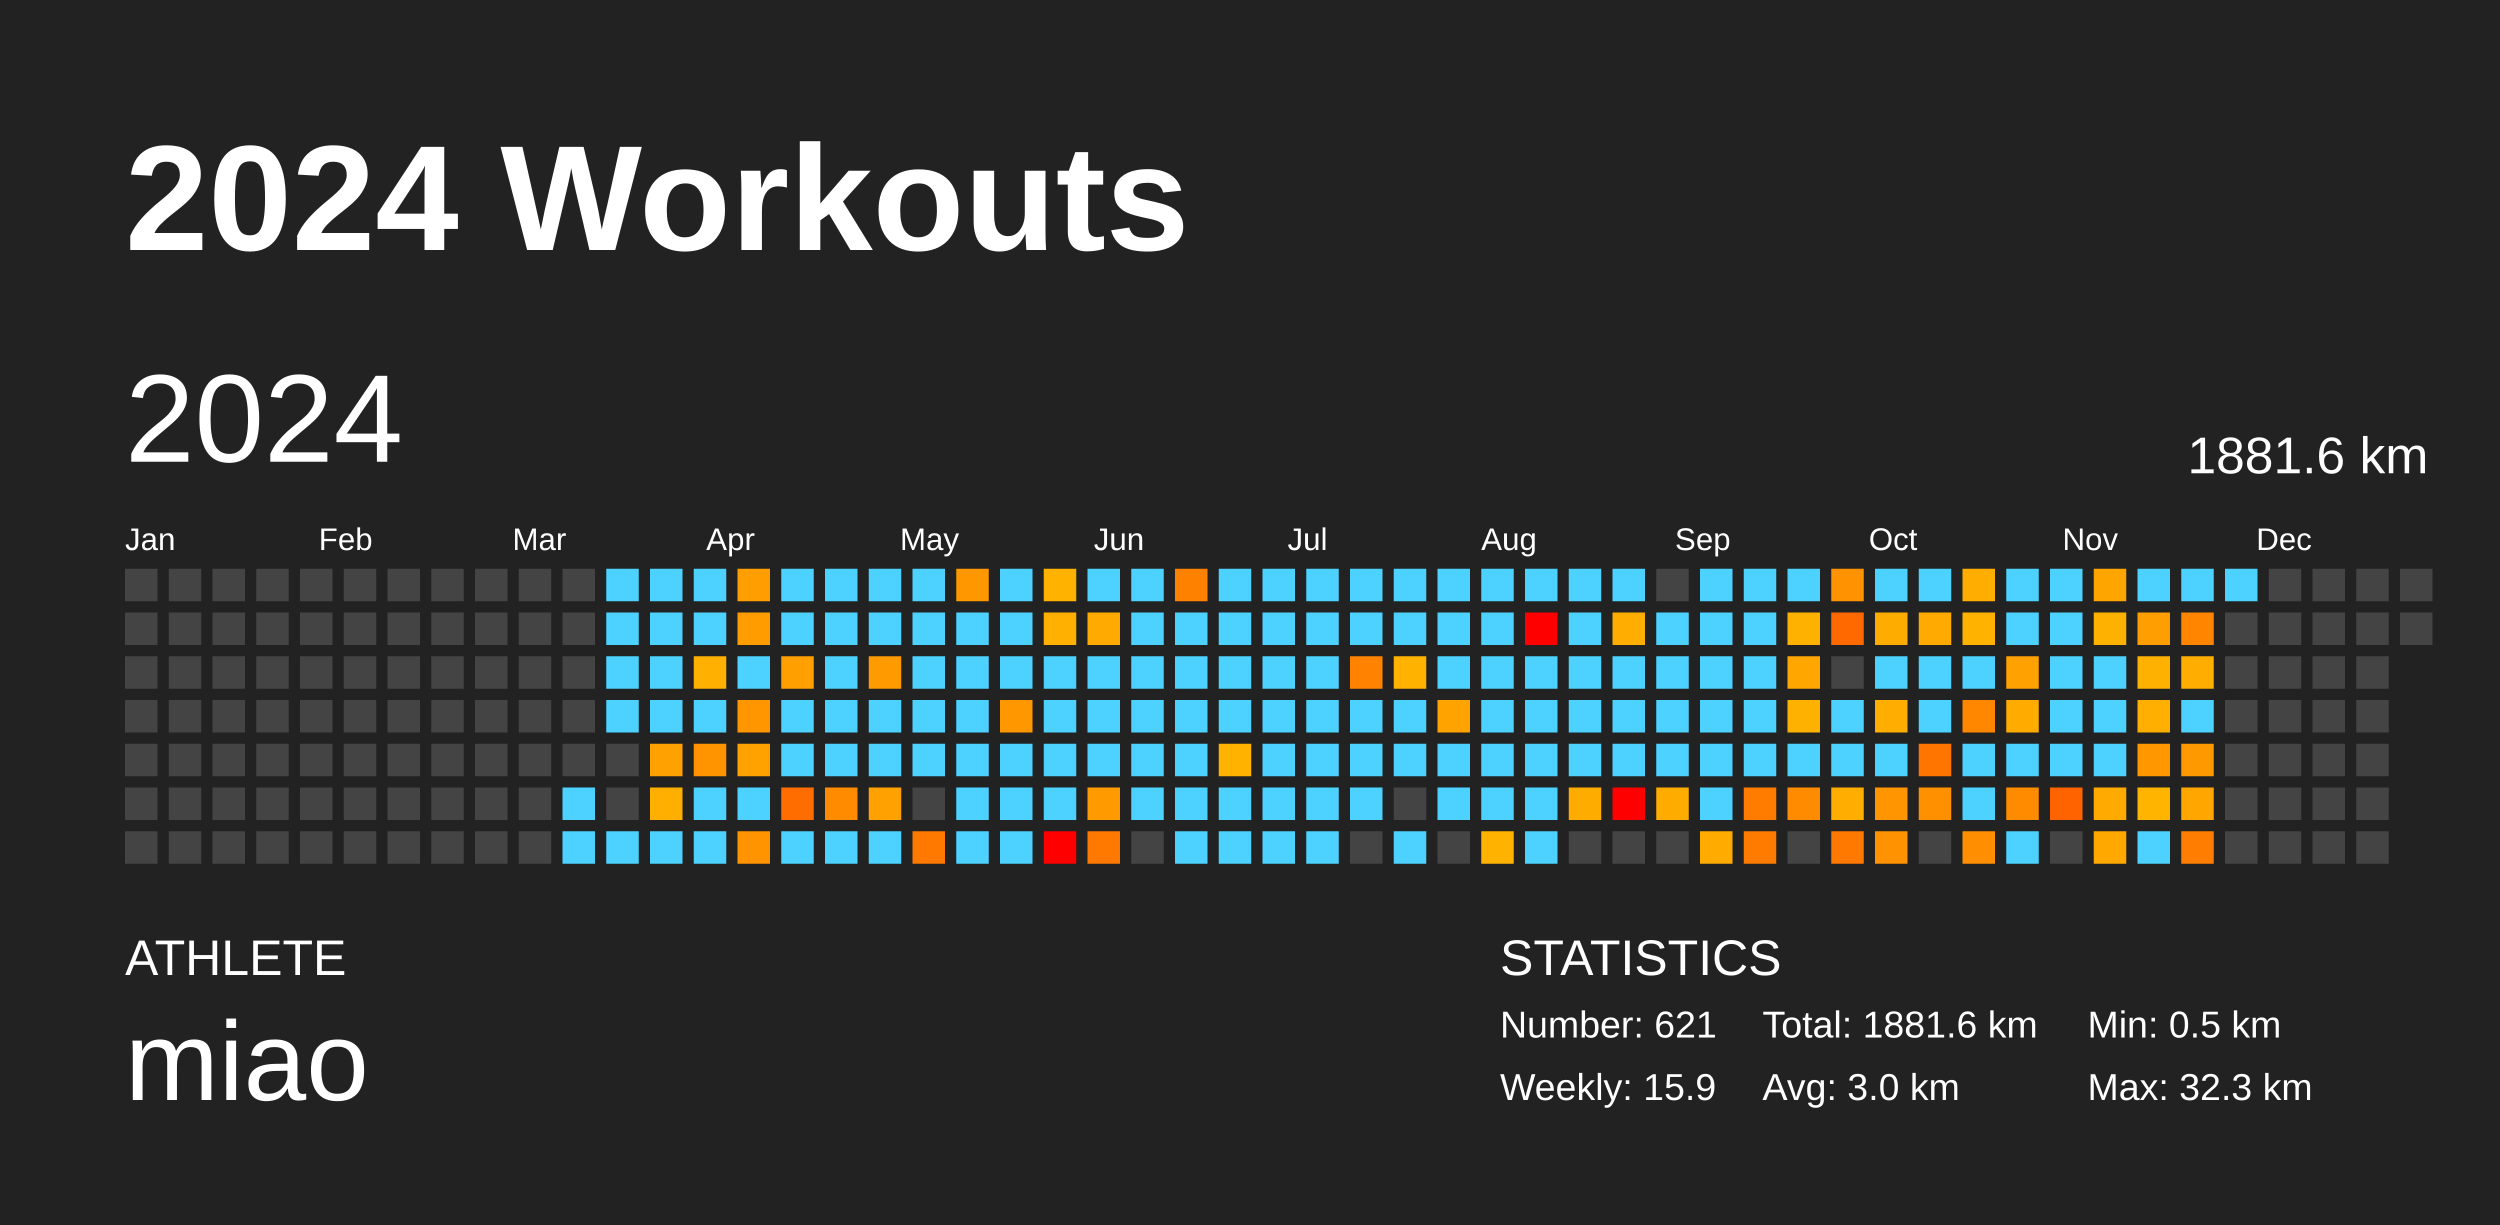
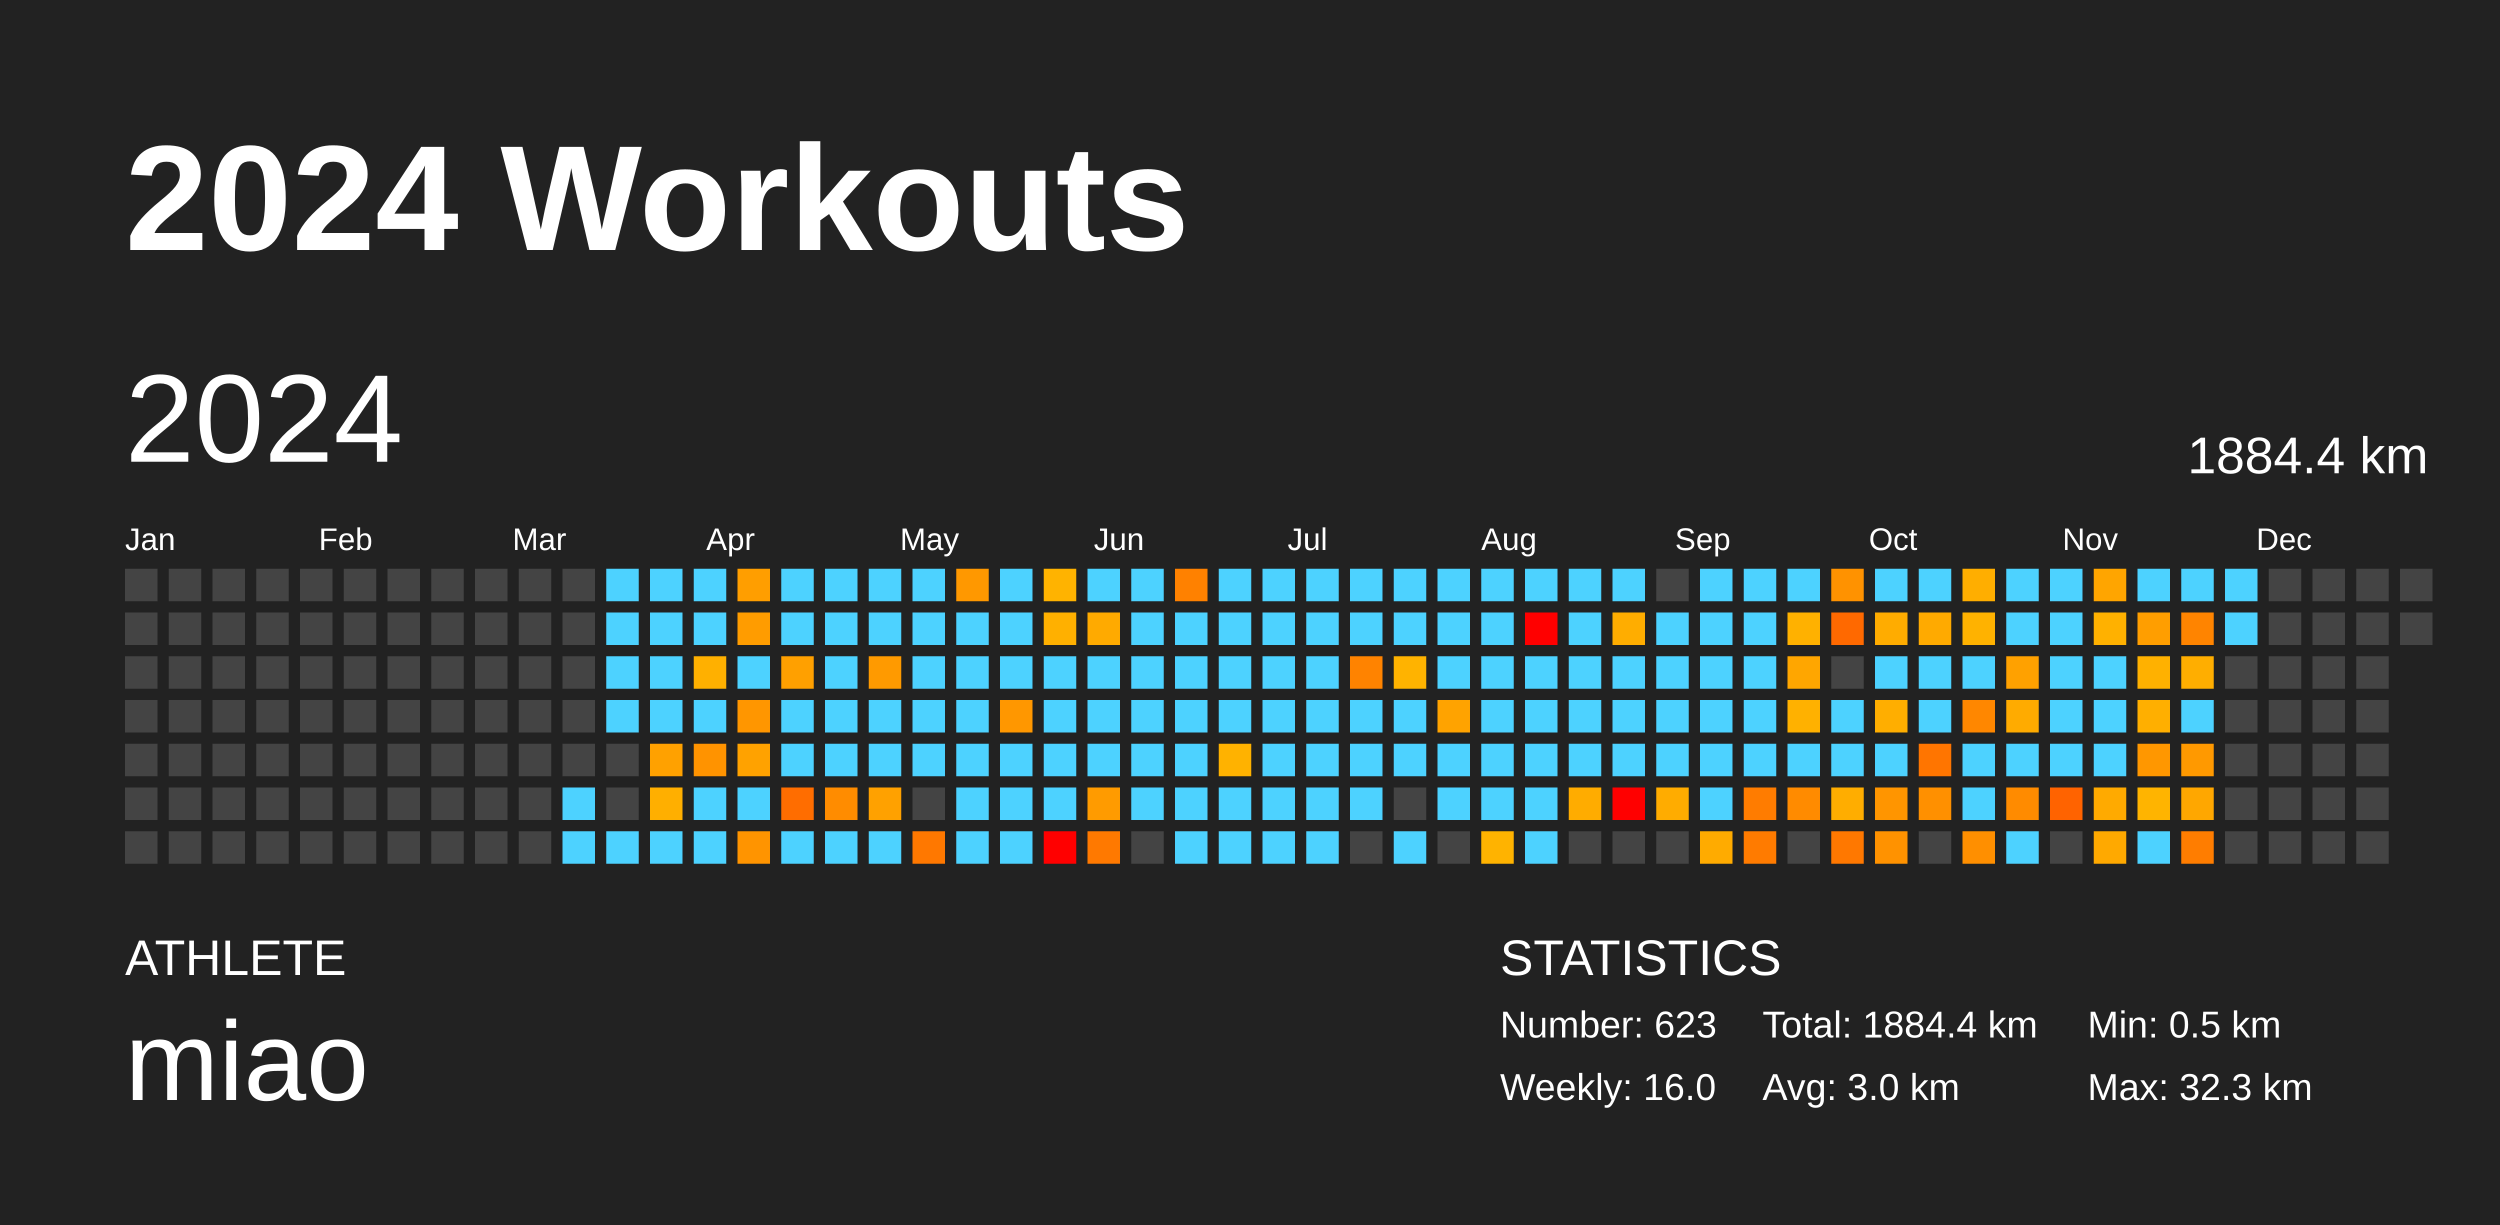
<svg xmlns="http://www.w3.org/2000/svg" baseProfile="full" height="98mm" version="1.1" viewBox="0,0,200,98" width="200mm">
  <defs />
  <rect fill="#222222" height="98" width="200" x="0" y="0" />
  <text fill="#FFFFFF" style="font-size:12px; font-family:Arial; font-weight:bold;" x="10" y="20">2024 Workouts</text>
  <text fill="#FFFFFF" style="font-size:4px; font-family:Arial" x="10" y="78">ATHLETE</text>
  <text fill="#FFFFFF" style="font-size:9px; font-family:Arial" x="10" y="88">miao</text>
  <text fill="#FFFFFF" style="font-size:4px; font-family:Arial" x="120" y="78">STATISTICS</text>
-   <text fill="#FFFFFF" style="font-size:3px; font-family:Arial" x="120" y="83">Number: 621</text>
-   <text fill="#FFFFFF" style="font-size:3px; font-family:Arial" x="120" y="88">Weekly: 15.9</text>
-   <text fill="#FFFFFF" style="font-size:3px; font-family:Arial" x="141" y="83">Total: 1881.6 km</text>
+   <text fill="#FFFFFF" style="font-size:3px; font-family:Arial" x="120" y="83">Number: 623</text>
+   <text fill="#FFFFFF" style="font-size:3px; font-family:Arial" x="120" y="88">Weekly: 16.0</text>
+   <text fill="#FFFFFF" style="font-size:3px; font-family:Arial" x="141" y="83">Total: 1884.4 km</text>
  <text fill="#FFFFFF" style="font-size:3px; font-family:Arial" x="141" y="88">Avg: 3.0 km</text>
  <text fill="#FFFFFF" style="font-size:3px; font-family:Arial" x="167" y="83">Min: 0.5 km</text>
  <text fill="#FFFFFF" style="font-size:3px; font-family:Arial" x="167" y="88">Max: 32.3 km</text>
  <text dominant-baseline="hanging" fill="#FFFFFF" style="font-size:10.0px; font-family:Arial;" x="10" y="30">2024</text>
-   <text dominant-baseline="hanging" fill="#FFFFFF" style="font-size:4.125px; font-family:Arial;" x="175" y="35">1881.6 km</text>
+   <text dominant-baseline="hanging" fill="#FFFFFF" style="font-size:4.125px; font-family:Arial;" x="175" y="35">1884.4 km</text>
  <text fill="#FFFFFF" style="font-size:2.5px; font-family:Arial" x="10.0" y="44">Jan</text>
  <text fill="#FFFFFF" style="font-size:2.5px; font-family:Arial" x="25.5" y="44">Feb</text>
  <text fill="#FFFFFF" style="font-size:2.5px; font-family:Arial" x="41.0" y="44">Mar</text>
  <text fill="#FFFFFF" style="font-size:2.5px; font-family:Arial" x="56.5" y="44">Apr</text>
  <text fill="#FFFFFF" style="font-size:2.5px; font-family:Arial" x="72.0" y="44">May</text>
  <text fill="#FFFFFF" style="font-size:2.5px; font-family:Arial" x="87.5" y="44">Jun</text>
  <text fill="#FFFFFF" style="font-size:2.5px; font-family:Arial" x="103.0" y="44">Jul</text>
  <text fill="#FFFFFF" style="font-size:2.5px; font-family:Arial" x="118.5" y="44">Aug</text>
  <text fill="#FFFFFF" style="font-size:2.5px; font-family:Arial" x="134.0" y="44">Sep</text>
  <text fill="#FFFFFF" style="font-size:2.5px; font-family:Arial" x="149.5" y="44">Oct</text>
  <text fill="#FFFFFF" style="font-size:2.5px; font-family:Arial" x="165.0" y="44">Nov</text>
  <text fill="#FFFFFF" style="font-size:2.5px; font-family:Arial" x="180.5" y="44">Dec</text>
  <rect fill="#444444" height="2.6" width="2.6" x="10.0" y="45.5" />
  <rect fill="#444444" height="2.6" width="2.6" x="10.0" y="49.0" />
  <rect fill="#444444" height="2.6" width="2.6" x="10.0" y="52.5" />
  <rect fill="#444444" height="2.6" width="2.6" x="10.0" y="56.0" />
  <rect fill="#444444" height="2.6" width="2.6" x="10.0" y="59.5" />
  <rect fill="#444444" height="2.6" width="2.6" x="10.0" y="63.0" />
  <rect fill="#444444" height="2.6" width="2.6" x="10.0" y="66.5" />
  <rect fill="#444444" height="2.6" width="2.6" x="13.5" y="45.5" />
  <rect fill="#444444" height="2.6" width="2.6" x="13.5" y="49.0" />
  <rect fill="#444444" height="2.6" width="2.6" x="13.5" y="52.5" />
  <rect fill="#444444" height="2.6" width="2.6" x="13.5" y="56.0" />
  <rect fill="#444444" height="2.6" width="2.6" x="13.5" y="59.5" />
  <rect fill="#444444" height="2.6" width="2.6" x="13.5" y="63.0" />
  <rect fill="#444444" height="2.6" width="2.6" x="13.5" y="66.5" />
  <rect fill="#444444" height="2.6" width="2.6" x="17.0" y="45.5" />
  <rect fill="#444444" height="2.6" width="2.6" x="17.0" y="49.0" />
  <rect fill="#444444" height="2.6" width="2.6" x="17.0" y="52.5" />
  <rect fill="#444444" height="2.6" width="2.6" x="17.0" y="56.0" />
  <rect fill="#444444" height="2.6" width="2.6" x="17.0" y="59.5" />
  <rect fill="#444444" height="2.6" width="2.6" x="17.0" y="63.0" />
  <rect fill="#444444" height="2.6" width="2.6" x="17.0" y="66.5" />
  <rect fill="#444444" height="2.6" width="2.6" x="20.5" y="45.5" />
  <rect fill="#444444" height="2.6" width="2.6" x="20.5" y="49.0" />
  <rect fill="#444444" height="2.6" width="2.6" x="20.5" y="52.5" />
  <rect fill="#444444" height="2.6" width="2.6" x="20.5" y="56.0" />
  <rect fill="#444444" height="2.6" width="2.6" x="20.5" y="59.5" />
  <rect fill="#444444" height="2.6" width="2.6" x="20.5" y="63.0" />
  <rect fill="#444444" height="2.6" width="2.6" x="20.5" y="66.5" />
  <rect fill="#444444" height="2.6" width="2.6" x="24.0" y="45.5" />
  <rect fill="#444444" height="2.6" width="2.6" x="24.0" y="49.0" />
  <rect fill="#444444" height="2.6" width="2.6" x="24.0" y="52.5" />
  <rect fill="#444444" height="2.6" width="2.6" x="24.0" y="56.0" />
  <rect fill="#444444" height="2.6" width="2.6" x="24.0" y="59.5" />
  <rect fill="#444444" height="2.6" width="2.6" x="24.0" y="63.0" />
  <rect fill="#444444" height="2.6" width="2.6" x="24.0" y="66.5" />
  <rect fill="#444444" height="2.6" width="2.6" x="27.5" y="45.5" />
  <rect fill="#444444" height="2.6" width="2.6" x="27.5" y="49.0" />
  <rect fill="#444444" height="2.6" width="2.6" x="27.5" y="52.5" />
  <rect fill="#444444" height="2.6" width="2.6" x="27.5" y="56.0" />
  <rect fill="#444444" height="2.6" width="2.6" x="27.5" y="59.5" />
  <rect fill="#444444" height="2.6" width="2.6" x="27.5" y="63.0" />
  <rect fill="#444444" height="2.6" width="2.6" x="27.5" y="66.5" />
  <rect fill="#444444" height="2.6" width="2.6" x="31.0" y="45.5" />
  <rect fill="#444444" height="2.6" width="2.6" x="31.0" y="49.0" />
  <rect fill="#444444" height="2.6" width="2.6" x="31.0" y="52.5" />
  <rect fill="#444444" height="2.6" width="2.6" x="31.0" y="56.0" />
  <rect fill="#444444" height="2.6" width="2.6" x="31.0" y="59.5" />
  <rect fill="#444444" height="2.6" width="2.6" x="31.0" y="63.0" />
  <rect fill="#444444" height="2.6" width="2.6" x="31.0" y="66.5" />
  <rect fill="#444444" height="2.6" width="2.6" x="34.5" y="45.5" />
  <rect fill="#444444" height="2.6" width="2.6" x="34.5" y="49.0" />
  <rect fill="#444444" height="2.6" width="2.6" x="34.5" y="52.5" />
  <rect fill="#444444" height="2.6" width="2.6" x="34.5" y="56.0" />
  <rect fill="#444444" height="2.6" width="2.6" x="34.5" y="59.5" />
  <rect fill="#444444" height="2.6" width="2.6" x="34.5" y="63.0" />
  <rect fill="#444444" height="2.6" width="2.6" x="34.5" y="66.5" />
  <rect fill="#444444" height="2.6" width="2.6" x="38.0" y="45.5" />
  <rect fill="#444444" height="2.6" width="2.6" x="38.0" y="49.0" />
  <rect fill="#444444" height="2.6" width="2.6" x="38.0" y="52.5" />
  <rect fill="#444444" height="2.6" width="2.6" x="38.0" y="56.0" />
  <rect fill="#444444" height="2.6" width="2.6" x="38.0" y="59.5" />
  <rect fill="#444444" height="2.6" width="2.6" x="38.0" y="63.0" />
  <rect fill="#444444" height="2.6" width="2.6" x="38.0" y="66.5" />
  <rect fill="#444444" height="2.6" width="2.6" x="41.5" y="45.5" />
  <rect fill="#444444" height="2.6" width="2.6" x="41.5" y="49.0" />
  <rect fill="#444444" height="2.6" width="2.6" x="41.5" y="52.5" />
  <rect fill="#444444" height="2.6" width="2.6" x="41.5" y="56.0" />
  <rect fill="#444444" height="2.6" width="2.6" x="41.5" y="59.5" />
  <rect fill="#444444" height="2.6" width="2.6" x="41.5" y="63.0" />
  <rect fill="#444444" height="2.6" width="2.6" x="41.5" y="66.5" />
  <rect fill="#444444" height="2.6" width="2.6" x="45.0" y="45.5" />
  <rect fill="#444444" height="2.6" width="2.6" x="45.0" y="49.0" />
  <rect fill="#444444" height="2.6" width="2.6" x="45.0" y="52.5" />
  <rect fill="#444444" height="2.6" width="2.6" x="45.0" y="56.0" />
  <rect fill="#444444" height="2.6" width="2.6" x="45.0" y="59.5" />
  <rect fill="#4dd2ff" height="2.6" width="2.6" x="45.0" y="63.0" />
  <rect fill="#4dd2ff" height="2.6" width="2.6" x="45.0" y="66.5" />
  <rect fill="#4dd2ff" height="2.6" width="2.6" x="48.5" y="45.5" />
  <rect fill="#4dd2ff" height="2.6" width="2.6" x="48.5" y="49.0" />
  <rect fill="#4dd2ff" height="2.6" width="2.6" x="48.5" y="52.5" />
  <rect fill="#4dd2ff" height="2.6" width="2.6" x="48.5" y="56.0" />
  <rect fill="#444444" height="2.6" width="2.6" x="48.5" y="59.5" />
  <rect fill="#444444" height="2.6" width="2.6" x="48.5" y="63.0" />
  <rect fill="#4dd2ff" height="2.6" width="2.6" x="48.5" y="66.5" />
  <rect fill="#4dd2ff" height="2.6" width="2.6" x="52.0" y="45.5" />
  <rect fill="#4dd2ff" height="2.6" width="2.6" x="52.0" y="49.0" />
  <rect fill="#4dd2ff" height="2.6" width="2.6" x="52.0" y="52.5" />
  <rect fill="#4dd2ff" height="2.6" width="2.6" x="52.0" y="56.0" />
  <rect fill="#ffa100" height="2.6" width="2.6" x="52.0" y="59.5" />
  <rect fill="#ffaf00" height="2.6" width="2.6" x="52.0" y="63.0" />
  <rect fill="#4dd2ff" height="2.6" width="2.6" x="52.0" y="66.5" />
  <rect fill="#4dd2ff" height="2.6" width="2.6" x="55.5" y="45.5" />
  <rect fill="#4dd2ff" height="2.6" width="2.6" x="55.5" y="49.0" />
  <rect fill="#ffb000" height="2.6" width="2.6" x="55.5" y="52.5" />
  <rect fill="#4dd2ff" height="2.6" width="2.6" x="55.5" y="56.0" />
  <rect fill="#ff9300" height="2.6" width="2.6" x="55.5" y="59.5" />
  <rect fill="#4dd2ff" height="2.6" width="2.6" x="55.5" y="63.0" />
  <rect fill="#4dd2ff" height="2.6" width="2.6" x="55.5" y="66.5" />
  <rect fill="#ff9e00" height="2.6" width="2.6" x="59.0" y="45.5" />
  <rect fill="#ff9c00" height="2.6" width="2.6" x="59.0" y="49.0" />
  <rect fill="#4dd2ff" height="2.6" width="2.6" x="59.0" y="52.5" />
  <rect fill="#ff9600" height="2.6" width="2.6" x="59.0" y="56.0" />
  <rect fill="#ffa200" height="2.6" width="2.6" x="59.0" y="59.5" />
  <rect fill="#4dd2ff" height="2.6" width="2.6" x="59.0" y="63.0" />
  <rect fill="#ff9400" height="2.6" width="2.6" x="59.0" y="66.5" />
  <rect fill="#4dd2ff" height="2.6" width="2.6" x="62.5" y="45.5" />
  <rect fill="#4dd2ff" height="2.6" width="2.6" x="62.5" y="49.0" />
  <rect fill="#ffa000" height="2.6" width="2.6" x="62.5" y="52.5" />
  <rect fill="#4dd2ff" height="2.6" width="2.6" x="62.5" y="56.0" />
  <rect fill="#4dd2ff" height="2.6" width="2.6" x="62.5" y="59.5" />
  <rect fill="#ff6d00" height="2.6" width="2.6" x="62.5" y="63.0" />
  <rect fill="#4dd2ff" height="2.6" width="2.6" x="62.5" y="66.5" />
  <rect fill="#4dd2ff" height="2.6" width="2.6" x="66.0" y="45.5" />
  <rect fill="#4dd2ff" height="2.6" width="2.6" x="66.0" y="49.0" />
  <rect fill="#4dd2ff" height="2.6" width="2.6" x="66.0" y="52.5" />
  <rect fill="#4dd2ff" height="2.6" width="2.6" x="66.0" y="56.0" />
  <rect fill="#4dd2ff" height="2.6" width="2.6" x="66.0" y="59.5" />
  <rect fill="#ff8c00" height="2.6" width="2.6" x="66.0" y="63.0" />
  <rect fill="#4dd2ff" height="2.6" width="2.6" x="66.0" y="66.5" />
  <rect fill="#4dd2ff" height="2.6" width="2.6" x="69.5" y="45.5" />
  <rect fill="#4dd2ff" height="2.6" width="2.6" x="69.5" y="49.0" />
  <rect fill="#ff9a00" height="2.6" width="2.6" x="69.5" y="52.5" />
  <rect fill="#4dd2ff" height="2.6" width="2.6" x="69.5" y="56.0" />
  <rect fill="#4dd2ff" height="2.6" width="2.6" x="69.5" y="59.5" />
  <rect fill="#ffa100" height="2.6" width="2.6" x="69.5" y="63.0" />
  <rect fill="#4dd2ff" height="2.6" width="2.6" x="69.5" y="66.5" />
  <rect fill="#4dd2ff" height="2.6" width="2.6" x="73.0" y="45.5" />
  <rect fill="#4dd2ff" height="2.6" width="2.6" x="73.0" y="49.0" />
  <rect fill="#4dd2ff" height="2.6" width="2.6" x="73.0" y="52.5" />
  <rect fill="#4dd2ff" height="2.6" width="2.6" x="73.0" y="56.0" />
  <rect fill="#4dd2ff" height="2.6" width="2.6" x="73.0" y="59.5" />
  <rect fill="#444444" height="2.6" width="2.6" x="73.0" y="63.0" />
  <rect fill="#ff7800" height="2.6" width="2.6" x="73.0" y="66.5" />
  <rect fill="#ff9800" height="2.6" width="2.6" x="76.5" y="45.5" />
  <rect fill="#4dd2ff" height="2.6" width="2.6" x="76.5" y="49.0" />
  <rect fill="#4dd2ff" height="2.6" width="2.6" x="76.5" y="52.5" />
  <rect fill="#4dd2ff" height="2.6" width="2.6" x="76.5" y="56.0" />
  <rect fill="#4dd2ff" height="2.6" width="2.6" x="76.5" y="59.5" />
  <rect fill="#4dd2ff" height="2.6" width="2.6" x="76.5" y="63.0" />
  <rect fill="#4dd2ff" height="2.6" width="2.6" x="76.5" y="66.5" />
  <rect fill="#4dd2ff" height="2.6" width="2.6" x="80.0" y="45.5" />
  <rect fill="#4dd2ff" height="2.6" width="2.6" x="80.0" y="49.0" />
  <rect fill="#4dd2ff" height="2.6" width="2.6" x="80.0" y="52.5" />
  <rect fill="#ff9700" height="2.6" width="2.6" x="80.0" y="56.0" />
  <rect fill="#4dd2ff" height="2.6" width="2.6" x="80.0" y="59.5" />
  <rect fill="#4dd2ff" height="2.6" width="2.6" x="80.0" y="63.0" />
  <rect fill="#4dd2ff" height="2.6" width="2.6" x="80.0" y="66.5" />
  <rect fill="#ffb300" height="2.6" width="2.6" x="83.5" y="45.5" />
  <rect fill="#ffb000" height="2.6" width="2.6" x="83.5" y="49.0" />
  <rect fill="#4dd2ff" height="2.6" width="2.6" x="83.5" y="52.5" />
  <rect fill="#4dd2ff" height="2.6" width="2.6" x="83.5" y="56.0" />
  <rect fill="#4dd2ff" height="2.6" width="2.6" x="83.5" y="59.5" />
  <rect fill="#4dd2ff" height="2.6" width="2.6" x="83.5" y="63.0" />
  <rect fill="red" height="2.6" width="2.6" x="83.5" y="66.5" />
  <rect fill="#4dd2ff" height="2.6" width="2.6" x="87.0" y="45.5" />
  <rect fill="#ffaa00" height="2.6" width="2.6" x="87.0" y="49.0" />
  <rect fill="#4dd2ff" height="2.6" width="2.6" x="87.0" y="52.5" />
  <rect fill="#4dd2ff" height="2.6" width="2.6" x="87.0" y="56.0" />
  <rect fill="#4dd2ff" height="2.6" width="2.6" x="87.0" y="59.5" />
  <rect fill="#ff9b00" height="2.6" width="2.6" x="87.0" y="63.0" />
  <rect fill="#ff7900" height="2.6" width="2.6" x="87.0" y="66.5" />
  <rect fill="#4dd2ff" height="2.6" width="2.6" x="90.5" y="45.5" />
  <rect fill="#4dd2ff" height="2.6" width="2.6" x="90.5" y="49.0" />
  <rect fill="#4dd2ff" height="2.6" width="2.6" x="90.5" y="52.5" />
  <rect fill="#4dd2ff" height="2.6" width="2.6" x="90.5" y="56.0" />
  <rect fill="#4dd2ff" height="2.6" width="2.6" x="90.5" y="59.5" />
  <rect fill="#4dd2ff" height="2.6" width="2.6" x="90.5" y="63.0" />
  <rect fill="#444444" height="2.6" width="2.6" x="90.5" y="66.5" />
  <rect fill="#ff8100" height="2.6" width="2.6" x="94.0" y="45.5" />
  <rect fill="#4dd2ff" height="2.6" width="2.6" x="94.0" y="49.0" />
  <rect fill="#4dd2ff" height="2.6" width="2.6" x="94.0" y="52.5" />
  <rect fill="#4dd2ff" height="2.6" width="2.6" x="94.0" y="56.0" />
  <rect fill="#4dd2ff" height="2.6" width="2.6" x="94.0" y="59.5" />
  <rect fill="#4dd2ff" height="2.6" width="2.6" x="94.0" y="63.0" />
  <rect fill="#4dd2ff" height="2.6" width="2.6" x="94.0" y="66.5" />
  <rect fill="#4dd2ff" height="2.6" width="2.6" x="97.5" y="45.5" />
  <rect fill="#4dd2ff" height="2.6" width="2.6" x="97.5" y="49.0" />
  <rect fill="#4dd2ff" height="2.6" width="2.6" x="97.5" y="52.5" />
  <rect fill="#4dd2ff" height="2.6" width="2.6" x="97.5" y="56.0" />
  <rect fill="#ffb200" height="2.6" width="2.6" x="97.5" y="59.5" />
  <rect fill="#4dd2ff" height="2.6" width="2.6" x="97.5" y="63.0" />
  <rect fill="#4dd2ff" height="2.6" width="2.6" x="97.5" y="66.5" />
  <rect fill="#4dd2ff" height="2.6" width="2.6" x="101.0" y="45.5" />
  <rect fill="#4dd2ff" height="2.6" width="2.6" x="101.0" y="49.0" />
  <rect fill="#4dd2ff" height="2.6" width="2.6" x="101.0" y="52.5" />
  <rect fill="#4dd2ff" height="2.6" width="2.6" x="101.0" y="56.0" />
  <rect fill="#4dd2ff" height="2.6" width="2.6" x="101.0" y="59.5" />
  <rect fill="#4dd2ff" height="2.6" width="2.6" x="101.0" y="63.0" />
  <rect fill="#4dd2ff" height="2.6" width="2.6" x="101.0" y="66.5" />
  <rect fill="#4dd2ff" height="2.6" width="2.6" x="104.5" y="45.5" />
  <rect fill="#4dd2ff" height="2.6" width="2.6" x="104.5" y="49.0" />
  <rect fill="#4dd2ff" height="2.6" width="2.6" x="104.5" y="52.5" />
  <rect fill="#4dd2ff" height="2.6" width="2.6" x="104.5" y="56.0" />
  <rect fill="#4dd2ff" height="2.6" width="2.6" x="104.5" y="59.5" />
  <rect fill="#4dd2ff" height="2.6" width="2.6" x="104.5" y="63.0" />
  <rect fill="#4dd2ff" height="2.6" width="2.6" x="104.5" y="66.5" />
  <rect fill="#4dd2ff" height="2.6" width="2.6" x="108.0" y="45.5" />
  <rect fill="#4dd2ff" height="2.6" width="2.6" x="108.0" y="49.0" />
  <rect fill="#ff8300" height="2.6" width="2.6" x="108.0" y="52.5" />
  <rect fill="#4dd2ff" height="2.6" width="2.6" x="108.0" y="56.0" />
  <rect fill="#4dd2ff" height="2.6" width="2.6" x="108.0" y="59.5" />
  <rect fill="#4dd2ff" height="2.6" width="2.6" x="108.0" y="63.0" />
  <rect fill="#444444" height="2.6" width="2.6" x="108.0" y="66.5" />
  <rect fill="#4dd2ff" height="2.6" width="2.6" x="111.5" y="45.5" />
  <rect fill="#4dd2ff" height="2.6" width="2.6" x="111.5" y="49.0" />
  <rect fill="#ffb300" height="2.6" width="2.6" x="111.5" y="52.5" />
  <rect fill="#4dd2ff" height="2.6" width="2.6" x="111.5" y="56.0" />
  <rect fill="#4dd2ff" height="2.6" width="2.6" x="111.5" y="59.5" />
  <rect fill="#444444" height="2.6" width="2.6" x="111.5" y="63.0" />
  <rect fill="#4dd2ff" height="2.6" width="2.6" x="111.5" y="66.5" />
  <rect fill="#4dd2ff" height="2.6" width="2.6" x="115.0" y="45.5" />
  <rect fill="#4dd2ff" height="2.6" width="2.6" x="115.0" y="49.0" />
  <rect fill="#4dd2ff" height="2.6" width="2.6" x="115.0" y="52.5" />
  <rect fill="#ffa300" height="2.6" width="2.6" x="115.0" y="56.0" />
  <rect fill="#4dd2ff" height="2.6" width="2.6" x="115.0" y="59.5" />
  <rect fill="#4dd2ff" height="2.6" width="2.6" x="115.0" y="63.0" />
  <rect fill="#444444" height="2.6" width="2.6" x="115.0" y="66.5" />
  <rect fill="#4dd2ff" height="2.6" width="2.6" x="118.5" y="45.5" />
  <rect fill="#4dd2ff" height="2.6" width="2.6" x="118.5" y="49.0" />
  <rect fill="#4dd2ff" height="2.6" width="2.6" x="118.5" y="52.5" />
  <rect fill="#4dd2ff" height="2.6" width="2.6" x="118.5" y="56.0" />
  <rect fill="#4dd2ff" height="2.6" width="2.6" x="118.5" y="59.5" />
  <rect fill="#4dd2ff" height="2.6" width="2.6" x="118.5" y="63.0" />
  <rect fill="#ffb300" height="2.6" width="2.6" x="118.5" y="66.5" />
  <rect fill="#4dd2ff" height="2.6" width="2.6" x="122.0" y="45.5" />
  <rect fill="red" height="2.6" width="2.6" x="122.0" y="49.0" />
  <rect fill="#4dd2ff" height="2.6" width="2.6" x="122.0" y="52.5" />
  <rect fill="#4dd2ff" height="2.6" width="2.6" x="122.0" y="56.0" />
  <rect fill="#4dd2ff" height="2.6" width="2.6" x="122.0" y="59.5" />
  <rect fill="#4dd2ff" height="2.6" width="2.6" x="122.0" y="63.0" />
  <rect fill="#4dd2ff" height="2.6" width="2.6" x="122.0" y="66.5" />
  <rect fill="#4dd2ff" height="2.6" width="2.6" x="125.5" y="45.5" />
  <rect fill="#4dd2ff" height="2.6" width="2.6" x="125.5" y="49.0" />
  <rect fill="#4dd2ff" height="2.6" width="2.6" x="125.5" y="52.5" />
  <rect fill="#4dd2ff" height="2.6" width="2.6" x="125.5" y="56.0" />
  <rect fill="#4dd2ff" height="2.6" width="2.6" x="125.5" y="59.5" />
  <rect fill="#ffac00" height="2.6" width="2.6" x="125.5" y="63.0" />
  <rect fill="#444444" height="2.6" width="2.6" x="125.5" y="66.5" />
  <rect fill="#4dd2ff" height="2.6" width="2.6" x="129.0" y="45.5" />
  <rect fill="#ffad00" height="2.6" width="2.6" x="129.0" y="49.0" />
  <rect fill="#4dd2ff" height="2.6" width="2.6" x="129.0" y="52.5" />
  <rect fill="#4dd2ff" height="2.6" width="2.6" x="129.0" y="56.0" />
  <rect fill="#4dd2ff" height="2.6" width="2.6" x="129.0" y="59.5" />
  <rect fill="red" height="2.6" width="2.6" x="129.0" y="63.0" />
  <rect fill="#444444" height="2.6" width="2.6" x="129.0" y="66.5" />
  <rect fill="#444444" height="2.6" width="2.6" x="132.5" y="45.5" />
  <rect fill="#4dd2ff" height="2.6" width="2.6" x="132.5" y="49.0" />
  <rect fill="#4dd2ff" height="2.6" width="2.6" x="132.5" y="52.5" />
  <rect fill="#4dd2ff" height="2.6" width="2.6" x="132.5" y="56.0" />
  <rect fill="#4dd2ff" height="2.6" width="2.6" x="132.5" y="59.5" />
  <rect fill="#ffac00" height="2.6" width="2.6" x="132.5" y="63.0" />
  <rect fill="#444444" height="2.6" width="2.6" x="132.5" y="66.5" />
  <rect fill="#4dd2ff" height="2.6" width="2.6" x="136.0" y="45.5" />
  <rect fill="#4dd2ff" height="2.6" width="2.6" x="136.0" y="49.0" />
  <rect fill="#4dd2ff" height="2.6" width="2.6" x="136.0" y="52.5" />
  <rect fill="#4dd2ff" height="2.6" width="2.6" x="136.0" y="56.0" />
  <rect fill="#4dd2ff" height="2.6" width="2.6" x="136.0" y="59.5" />
  <rect fill="#4dd2ff" height="2.6" width="2.6" x="136.0" y="63.0" />
  <rect fill="#ffab00" height="2.6" width="2.6" x="136.0" y="66.5" />
  <rect fill="#4dd2ff" height="2.6" width="2.6" x="139.5" y="45.5" />
  <rect fill="#4dd2ff" height="2.6" width="2.6" x="139.5" y="49.0" />
  <rect fill="#4dd2ff" height="2.6" width="2.6" x="139.5" y="52.5" />
  <rect fill="#4dd2ff" height="2.6" width="2.6" x="139.5" y="56.0" />
  <rect fill="#4dd2ff" height="2.6" width="2.6" x="139.5" y="59.5" />
  <rect fill="#ff7c00" height="2.6" width="2.6" x="139.5" y="63.0" />
  <rect fill="#ff7b00" height="2.6" width="2.6" x="139.5" y="66.5" />
  <rect fill="#4dd2ff" height="2.6" width="2.6" x="143.0" y="45.5" />
  <rect fill="#ffb100" height="2.6" width="2.6" x="143.0" y="49.0" />
  <rect fill="#ffa600" height="2.6" width="2.6" x="143.0" y="52.5" />
  <rect fill="#ffb100" height="2.6" width="2.6" x="143.0" y="56.0" />
  <rect fill="#4dd2ff" height="2.6" width="2.6" x="143.0" y="59.5" />
  <rect fill="#ff8b00" height="2.6" width="2.6" x="143.0" y="63.0" />
  <rect fill="#444444" height="2.6" width="2.6" x="143.0" y="66.5" />
  <rect fill="#ff9200" height="2.6" width="2.6" x="146.5" y="45.5" />
  <rect fill="#ff6900" height="2.6" width="2.6" x="146.5" y="49.0" />
  <rect fill="#444444" height="2.6" width="2.6" x="146.5" y="52.5" />
  <rect fill="#4dd2ff" height="2.6" width="2.6" x="146.5" y="56.0" />
  <rect fill="#4dd2ff" height="2.6" width="2.6" x="146.5" y="59.5" />
  <rect fill="#ffad00" height="2.6" width="2.6" x="146.5" y="63.0" />
  <rect fill="#ff7800" height="2.6" width="2.6" x="146.5" y="66.5" />
  <rect fill="#4dd2ff" height="2.6" width="2.6" x="150.0" y="45.5" />
  <rect fill="#ffac00" height="2.6" width="2.6" x="150.0" y="49.0" />
  <rect fill="#4dd2ff" height="2.6" width="2.6" x="150.0" y="52.5" />
  <rect fill="#ffae00" height="2.6" width="2.6" x="150.0" y="56.0" />
  <rect fill="#4dd2ff" height="2.6" width="2.6" x="150.0" y="59.5" />
  <rect fill="#ff9500" height="2.6" width="2.6" x="150.0" y="63.0" />
  <rect fill="#ff9200" height="2.6" width="2.6" x="150.0" y="66.5" />
  <rect fill="#4dd2ff" height="2.6" width="2.6" x="153.5" y="45.5" />
  <rect fill="#ffaa00" height="2.6" width="2.6" x="153.5" y="49.0" />
  <rect fill="#4dd2ff" height="2.6" width="2.6" x="153.5" y="52.5" />
  <rect fill="#4dd2ff" height="2.6" width="2.6" x="153.5" y="56.0" />
  <rect fill="#ff7500" height="2.6" width="2.6" x="153.5" y="59.5" />
  <rect fill="#ff9000" height="2.6" width="2.6" x="153.5" y="63.0" />
  <rect fill="#444444" height="2.6" width="2.6" x="153.5" y="66.5" />
  <rect fill="#ffae00" height="2.6" width="2.6" x="157.0" y="45.5" />
  <rect fill="#ffb200" height="2.6" width="2.6" x="157.0" y="49.0" />
  <rect fill="#4dd2ff" height="2.6" width="2.6" x="157.0" y="52.5" />
  <rect fill="#ff8700" height="2.6" width="2.6" x="157.0" y="56.0" />
  <rect fill="#4dd2ff" height="2.6" width="2.6" x="157.0" y="59.5" />
  <rect fill="#4dd2ff" height="2.6" width="2.6" x="157.0" y="63.0" />
  <rect fill="#ff8f00" height="2.6" width="2.6" x="157.0" y="66.5" />
  <rect fill="#4dd2ff" height="2.6" width="2.6" x="160.5" y="45.5" />
  <rect fill="#4dd2ff" height="2.6" width="2.6" x="160.5" y="49.0" />
  <rect fill="#ffa100" height="2.6" width="2.6" x="160.5" y="52.5" />
  <rect fill="#ffab00" height="2.6" width="2.6" x="160.5" y="56.0" />
  <rect fill="#4dd2ff" height="2.6" width="2.6" x="160.5" y="59.5" />
  <rect fill="#ff8b00" height="2.6" width="2.6" x="160.5" y="63.0" />
  <rect fill="#4dd2ff" height="2.6" width="2.6" x="160.5" y="66.5" />
  <rect fill="#4dd2ff" height="2.6" width="2.6" x="164.0" y="45.5" />
  <rect fill="#4dd2ff" height="2.6" width="2.6" x="164.0" y="49.0" />
  <rect fill="#4dd2ff" height="2.6" width="2.6" x="164.0" y="52.5" />
  <rect fill="#4dd2ff" height="2.6" width="2.6" x="164.0" y="56.0" />
  <rect fill="#4dd2ff" height="2.6" width="2.6" x="164.0" y="59.5" />
  <rect fill="#ff6300" height="2.6" width="2.6" x="164.0" y="63.0" />
  <rect fill="#444444" height="2.6" width="2.6" x="164.0" y="66.5" />
  <rect fill="#ffa500" height="2.6" width="2.6" x="167.5" y="45.5" />
  <rect fill="#ffb100" height="2.6" width="2.6" x="167.5" y="49.0" />
  <rect fill="#4dd2ff" height="2.6" width="2.6" x="167.5" y="52.5" />
  <rect fill="#4dd2ff" height="2.6" width="2.6" x="167.5" y="56.0" />
  <rect fill="#4dd2ff" height="2.6" width="2.6" x="167.5" y="59.5" />
  <rect fill="#ffaa00" height="2.6" width="2.6" x="167.5" y="63.0" />
  <rect fill="#ffa900" height="2.6" width="2.6" x="167.5" y="66.5" />
  <rect fill="#4dd2ff" height="2.6" width="2.6" x="171.0" y="45.5" />
  <rect fill="#ff9e00" height="2.6" width="2.6" x="171.0" y="49.0" />
  <rect fill="#ffb100" height="2.6" width="2.6" x="171.0" y="52.5" />
  <rect fill="#ffaf00" height="2.6" width="2.6" x="171.0" y="56.0" />
  <rect fill="#ff9700" height="2.6" width="2.6" x="171.0" y="59.5" />
  <rect fill="#ffb400" height="2.6" width="2.6" x="171.0" y="63.0" />
  <rect fill="#4dd2ff" height="2.6" width="2.6" x="171.0" y="66.5" />
  <rect fill="#4dd2ff" height="2.6" width="2.6" x="174.5" y="45.5" />
  <rect fill="#ff8400" height="2.6" width="2.6" x="174.5" y="49.0" />
  <rect fill="#ffae00" height="2.6" width="2.6" x="174.5" y="52.5" />
  <rect fill="#4dd2ff" height="2.6" width="2.6" x="174.5" y="56.0" />
  <rect fill="#ff9900" height="2.6" width="2.6" x="174.5" y="59.5" />
  <rect fill="#ffa700" height="2.6" width="2.6" x="174.5" y="63.0" />
  <rect fill="#ff7d00" height="2.6" width="2.6" x="174.5" y="66.5" />
  <rect fill="#4dd2ff" height="2.6" width="2.6" x="178.0" y="45.5" />
-   <rect fill="#444444" height="2.6" width="2.6" x="178.0" y="49.0" />
+   <rect fill="#4dd2ff" height="2.6" width="2.6" x="178.0" y="49.0" />
  <rect fill="#444444" height="2.6" width="2.6" x="178.0" y="52.5" />
  <rect fill="#444444" height="2.6" width="2.6" x="178.0" y="56.0" />
  <rect fill="#444444" height="2.6" width="2.6" x="178.0" y="59.5" />
  <rect fill="#444444" height="2.6" width="2.6" x="178.0" y="63.0" />
  <rect fill="#444444" height="2.6" width="2.6" x="178.0" y="66.5" />
  <rect fill="#444444" height="2.6" width="2.6" x="181.5" y="45.5" />
  <rect fill="#444444" height="2.6" width="2.6" x="181.5" y="49.0" />
  <rect fill="#444444" height="2.6" width="2.6" x="181.5" y="52.5" />
  <rect fill="#444444" height="2.6" width="2.6" x="181.5" y="56.0" />
  <rect fill="#444444" height="2.6" width="2.6" x="181.5" y="59.5" />
  <rect fill="#444444" height="2.6" width="2.6" x="181.5" y="63.0" />
  <rect fill="#444444" height="2.6" width="2.6" x="181.5" y="66.5" />
  <rect fill="#444444" height="2.6" width="2.6" x="185.0" y="45.5" />
  <rect fill="#444444" height="2.6" width="2.6" x="185.0" y="49.0" />
  <rect fill="#444444" height="2.6" width="2.6" x="185.0" y="52.5" />
  <rect fill="#444444" height="2.6" width="2.6" x="185.0" y="56.0" />
  <rect fill="#444444" height="2.6" width="2.6" x="185.0" y="59.5" />
  <rect fill="#444444" height="2.6" width="2.6" x="185.0" y="63.0" />
  <rect fill="#444444" height="2.6" width="2.6" x="185.0" y="66.5" />
  <rect fill="#444444" height="2.6" width="2.6" x="188.5" y="45.5" />
  <rect fill="#444444" height="2.6" width="2.6" x="188.5" y="49.0" />
  <rect fill="#444444" height="2.6" width="2.6" x="188.5" y="52.5" />
  <rect fill="#444444" height="2.6" width="2.6" x="188.5" y="56.0" />
  <rect fill="#444444" height="2.6" width="2.6" x="188.5" y="59.5" />
  <rect fill="#444444" height="2.6" width="2.6" x="188.5" y="63.0" />
  <rect fill="#444444" height="2.6" width="2.6" x="188.5" y="66.5" />
  <rect fill="#444444" height="2.6" width="2.6" x="192.0" y="45.5" />
  <rect fill="#444444" height="2.6" width="2.6" x="192.0" y="49.0" />
</svg>
